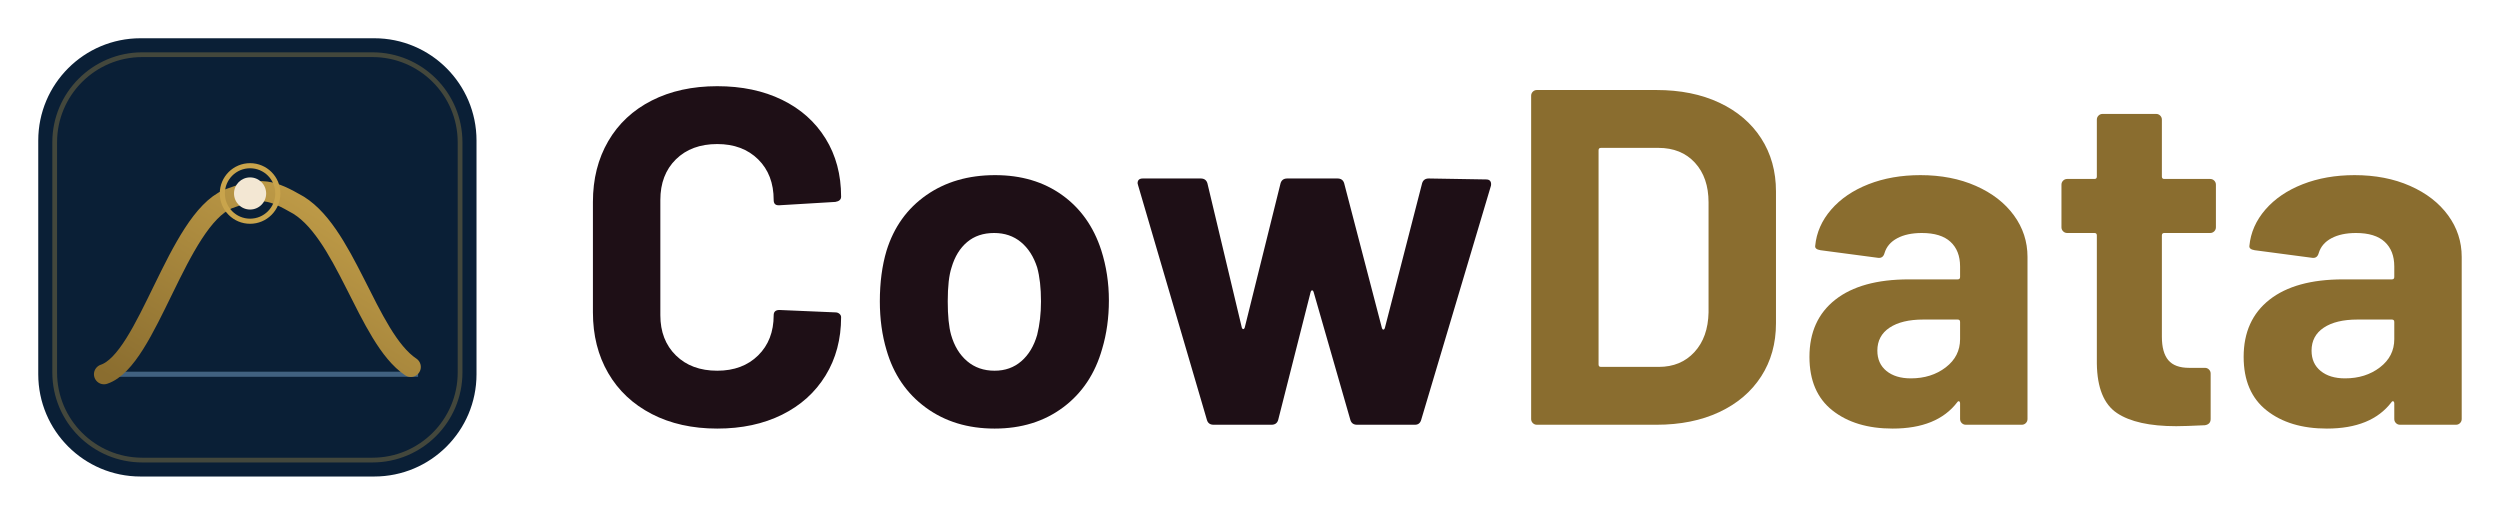
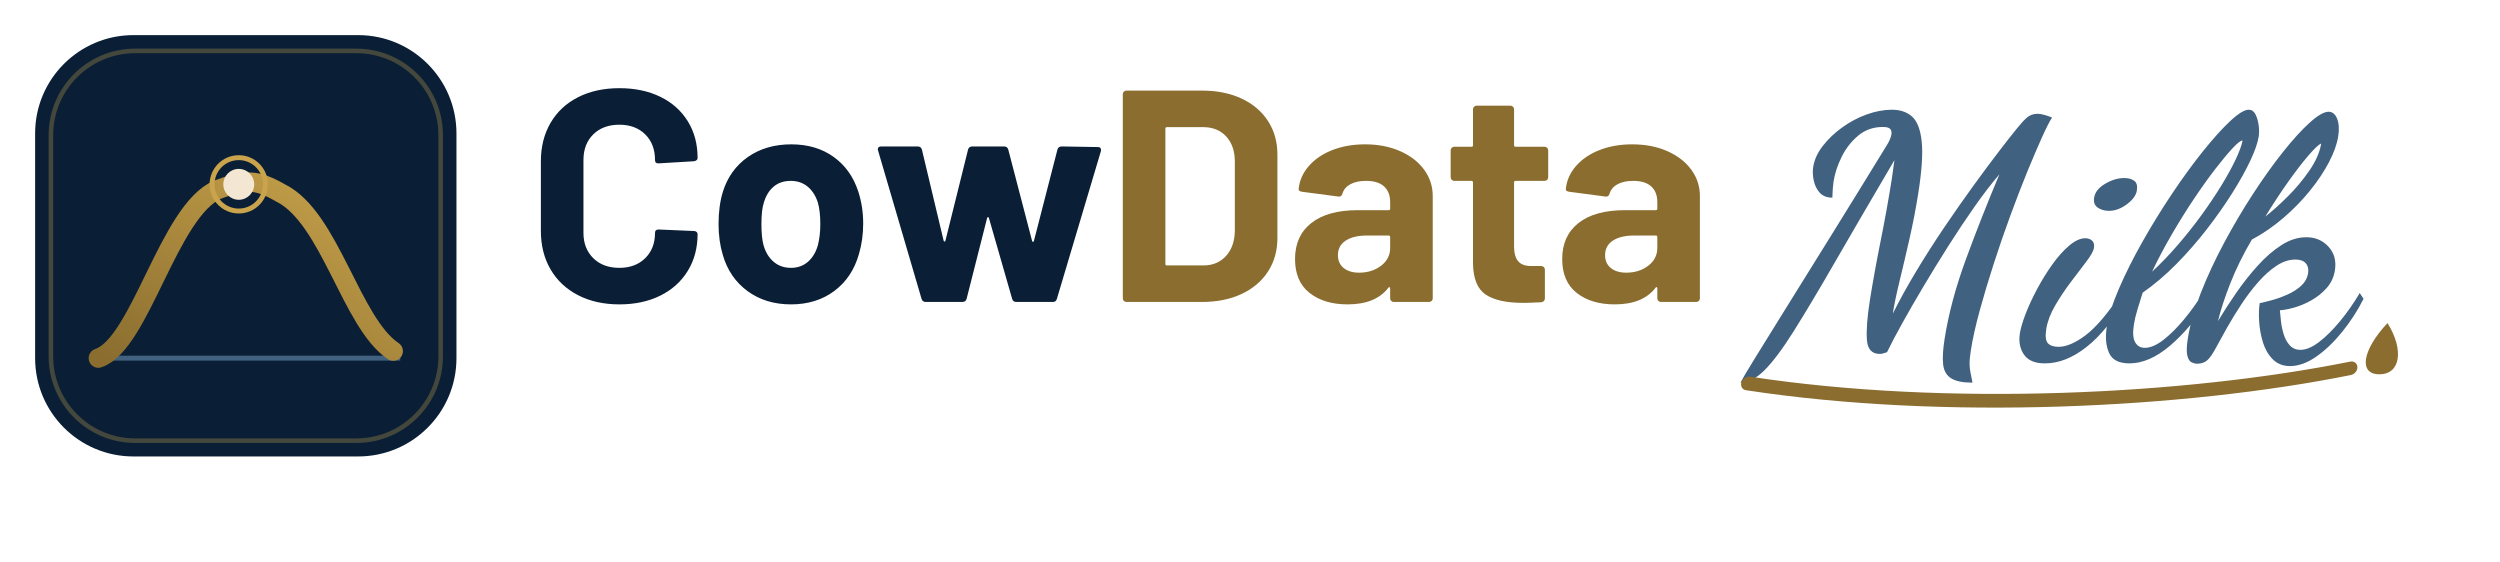
- <svg xmlns="http://www.w3.org/2000/svg" viewBox="0 0 5228 1076" width="5228" height="1076" role="img" aria-label="CowData">
-   <g transform="translate(80.0 80.0) scale(7.637333)">
+ <svg xmlns="http://www.w3.org/2000/svg" viewBox="0 0 712 160" width="712" height="160" role="img" aria-label="CowData Milk">
+   <g transform="translate(10 10) scale(1.0)">
    <defs>
-       <linearGradient id="cowdata-curva-h" x1="0" y1="1" x2="1" y2="0">
-         <stop offset="0%" stop-color="#8A6D2F" />
-         <stop offset="100%" stop-color="#C9A44C" />
+       <linearGradient id="gh" x1="0" y1="1" x2="1" y2="0">
+         <stop offset="0" stop-color="#8A6D2F" />
+         <stop offset="1" stop-color="#C9A44C" />
      </linearGradient>
    </defs>
    <rect width="120" height="120" rx="28" fill="#0A1F36" />
-     <rect x="4.5" y="4.5" width="111" height="111" rx="24" fill="none" stroke="#C9A44C" stroke-opacity="0.3" stroke-width="1.3" />
+     <rect x="4.5" y="4.5" width="111" height="111" rx="24" fill="none" stroke="#C9A44C" stroke-opacity=".3" stroke-width="1.3" />
    <line x1="16" y1="92" x2="104" y2="92" stroke="#416180" stroke-width="1.4" />
-     <path d="M18 92 C30 88 38 50 52 44 C60 41 63 41 70 45 C84 52 90 82 102 90" fill="none" stroke="url(#cowdata-curva-h)" stroke-width="5.5" stroke-linecap="round" />
+     <path d="M18 92 C30 88 38 50 52 44 C60 41 63 41 70 45 C84 52 90 82 102 90" fill="none" stroke="url(#gh)" stroke-width="5.5" stroke-linecap="round" />
    <circle cx="58" cy="42.5" r="4.4" fill="#F3E7D3" />
    <circle cx="58" cy="42.5" r="7.6" fill="none" stroke="#C9A44C" stroke-width="1.4" />
  </g>
-   <g transform="translate(1192.92 888.24) scale(1 -1)">
-     <g fill="#1E0F16">
-       <path transform="translate(0.00 0)" d="M47 235V466Q47 538 79.0 593.0Q111 648 170.0 678.0Q229 708 307 708Q384 708 442.5 679.5Q501 651 533.5 598.5Q566 546 566 477Q566 468 554 466L437 459H435Q425 459 425 470Q425 523 392.5 555.0Q360 587 307 587Q253 587 220.5 555.0Q188 523 188 470V229Q188 177 220.5 145.0Q253 113 307 113Q360 113 392.5 145.0Q425 177 425 229Q425 240 437 240L554 235Q559 235 562.5 232.0Q566 229 566 225Q566 156 533.5 103.0Q501 50 442.5 21.0Q384 -8 307 -8Q229 -8 170.0 22.5Q111 53 79.0 108.0Q47 163 47 235Z" />
-       <path transform="translate(608.00 0)" d="M53 156Q39 203 39 258Q39 317 53 364Q76 438 136.0 480.0Q196 522 280 522Q362 522 420.0 480.5Q478 439 502 365Q518 315 518 260Q518 206 504 159Q482 81 422.5 36.5Q363 -8 279 -8Q195 -8 135.0 36.0Q75 80 53 156ZM368 188Q376 220 376 258Q376 300 368 329Q357 363 334.0 382.0Q311 401 278 401Q244 401 221.5 382.0Q199 363 189 329Q181 305 181 258Q181 213 188 188Q198 153 221.5 133.0Q245 113 279 113Q312 113 335.0 133.0Q358 153 368 188Z" />
-       <path transform="translate(1165.00 0)" d="M166 10 22 501 21 505Q21 515 32 515H153Q164 515 167 505L239 203Q240 200 242.0 200.0Q244 200 245 203L320 505Q323 515 334 515H439Q450 515 453 505L532 202Q533 199 535.0 199.0Q537 199 538 202L616 505Q619 515 630 515L750 513Q756 513 758.5 509.5Q761 506 760 500L614 10Q611 0 601 0H480Q469 0 466 10L389 278Q388 281 386.0 281.0Q384 281 383 278L315 10Q312 0 301 0H180Q169 0 166 10Z" />
-     </g>
-     <g fill="#8A6D2F">
-       <path transform="translate(1948.00 0)" d="M61 12V688Q61 693 64.5 696.5Q68 700 73 700H323Q398 700 454.5 673.5Q511 647 542.0 599.0Q573 551 573 488V212Q573 149 542.0 101.0Q511 53 454.5 26.5Q398 0 323 0H73Q68 0 64.5 3.5Q61 7 61 12ZM207 121H328Q374 121 402.5 152.0Q431 183 432 235V465Q432 517 403.5 548.0Q375 579 327 579H207Q202 579 202 574V126Q202 121 207 121Z" />
-       <path transform="translate(2566.00 0)" d="M481 351V12Q481 7 477.5 3.5Q474 0 469 0H352Q347 0 343.5 3.5Q340 7 340 12V45Q340 48 338.0 49.0Q336 50 334 47Q292 -8 199 -8Q121 -8 73.0 30.0Q25 68 25 142Q25 219 79.0 261.5Q133 304 233 304H335Q340 304 340 309V331Q340 364 320.0 382.5Q300 401 260 401Q229 401 208.5 390.0Q188 379 182 359Q179 348 169 349L48 365Q36 367 37 374Q41 416 70.5 450.0Q100 484 148.5 503.0Q197 522 257 522Q322 522 373.0 499.5Q424 477 452.5 438.0Q481 399 481 351ZM340 179V215Q340 220 335 220H263Q218 220 192.5 203.0Q167 186 167 155Q167 128 186.0 112.5Q205 97 237 97Q280 97 310.0 120.0Q340 143 340 179Z" />
-       <path transform="translate(3094.00 0)" d="M335 401H239Q234 401 234 396V184Q234 151 247.5 135.0Q261 119 291 119H324Q329 119 332.5 115.5Q336 112 336 107V12Q336 1 324 -1Q282 -3 264 -3Q181 -3 140.0 24.5Q99 52 98 128V396Q98 401 93 401H36Q31 401 27.5 404.5Q24 408 24 413V502Q24 507 27.5 510.5Q31 514 36 514H93Q98 514 98 519V638Q98 643 101.5 646.5Q105 650 110 650H222Q227 650 230.5 646.5Q234 643 234 638V519Q234 514 239 514H335Q340 514 343.5 510.5Q347 507 347 502V413Q347 408 343.5 404.5Q340 401 335 401Z" />
-       <path transform="translate(3474.00 0)" d="M481 351V12Q481 7 477.5 3.5Q474 0 469 0H352Q347 0 343.5 3.5Q340 7 340 12V45Q340 48 338.0 49.0Q336 50 334 47Q292 -8 199 -8Q121 -8 73.0 30.0Q25 68 25 142Q25 219 79.0 261.5Q133 304 233 304H335Q340 304 340 309V331Q340 364 320.0 382.5Q300 401 260 401Q229 401 208.5 390.0Q188 379 182 359Q179 348 169 349L48 365Q36 367 37 374Q41 416 70.5 450.0Q100 484 148.5 503.0Q197 522 257 522Q322 522 373.0 499.5Q424 477 452.5 438.0Q481 399 481 351ZM340 179V215Q340 220 335 220H263Q218 220 192.5 203.0Q167 186 167 155Q167 128 186.0 112.5Q205 97 237 97Q280 97 310.0 120.0Q340 143 340 179Z" />
-     </g>
+   <path fill="#0A1F36" d="M154.042 65.79V45.924Q154.042 39.732 156.794 35.002Q159.546 30.272 164.62 27.692Q169.694 25.112 176.402 25.112Q183.024 25.112 188.055 27.563Q193.086 30.014 195.881 34.529Q198.676 39.044 198.676 44.978Q198.676 45.752 197.644 45.924L187.582 46.526H187.41Q186.55 46.526 186.55 45.58Q186.55 41.022 183.755 38.27Q180.96 35.518 176.402 35.518Q171.758 35.518 168.963 38.27Q166.168 41.022 166.168 45.58V66.306Q166.168 70.778 168.963 73.53Q171.758 76.282 176.402 76.282Q180.96 76.282 183.755 73.53Q186.55 70.778 186.55 66.306Q186.55 65.36 187.582 65.36L197.644 65.79Q198.074 65.79 198.375 66.048Q198.676 66.306 198.676 66.65Q198.676 72.584 195.881 77.142Q193.086 81.7 188.055 84.194Q183.024 86.688 176.402 86.688Q169.694 86.688 164.62 84.065Q159.546 81.442 156.794 76.712Q154.042 71.982 154.042 65.79Z M205.846 72.584Q204.642 68.542 204.642 63.812Q204.642 58.738 205.846 54.696Q207.824 48.332 212.984 44.72Q218.144 41.108 225.368 41.108Q232.42 41.108 237.408 44.677Q242.396 48.246 244.46 54.61Q245.836 58.91 245.836 63.64Q245.836 68.284 244.632 72.326Q242.74 79.034 237.623 82.861Q232.506 86.688 225.282 86.688Q218.058 86.688 212.898 82.904Q207.738 79.12 205.846 72.584ZM232.936 69.832Q233.624 67.08 233.624 63.812Q233.624 60.2 232.936 57.706Q231.99 54.782 230.012 53.148Q228.034 51.514 225.196 51.514Q222.272 51.514 220.337 53.148Q218.402 54.782 217.542 57.706Q216.854 59.77 216.854 63.812Q216.854 67.682 217.456 69.832Q218.316 72.842 220.337 74.562Q222.358 76.282 225.282 76.282Q228.12 76.282 230.098 74.562Q232.076 72.842 232.936 69.832Z M262.466 85.14 250.082 42.914 249.996 42.57Q249.996 41.71 250.942 41.71H261.348Q262.294 41.71 262.552 42.57L268.744 68.542Q268.83 68.8 269.002 68.8Q269.174 68.8 269.26 68.542L275.71 42.57Q275.968 41.71 276.914 41.71H285.944Q286.89 41.71 287.148 42.57L293.942 68.628Q294.028 68.886 294.2 68.886Q294.372 68.886 294.458 68.628L301.166 42.57Q301.424 41.71 302.37 41.71L312.69 41.882Q313.206 41.882 313.421 42.183Q313.636 42.484 313.55 43.0L300.994 85.14Q300.736 86.0 299.876 86.0H289.47Q288.524 86.0 288.266 85.14L281.644 62.092Q281.558 61.834 281.386 61.834Q281.214 61.834 281.128 62.092L275.28 85.14Q275.022 86.0 274.076 86.0H263.67Q262.724 86.0 262.466 85.14Z" />
+   <path fill="#8A6D2F" d="M319.774 84.968V26.832Q319.774 26.402 320.075 26.101Q320.376 25.8 320.806 25.8H342.306Q348.756 25.8 353.615 28.079Q358.474 30.358 361.14 34.486Q363.806 38.614 363.806 44.032V67.768Q363.806 73.186 361.14 77.314Q358.474 81.442 353.615 83.721Q348.756 86.0 342.306 86.0H320.806Q320.376 86.0 320.075 85.699Q319.774 85.398 319.774 84.968ZM332.33 75.594H342.736Q346.692 75.594 349.143 72.928Q351.594 70.262 351.68 65.79V46.01Q351.68 41.538 349.229 38.872Q346.778 36.206 342.65 36.206H332.33Q331.9 36.206 331.9 36.636V75.164Q331.9 75.594 332.33 75.594Z M408.042 55.814V84.968Q408.042 85.398 407.741 85.699Q407.44 86.0 407.01 86.0H396.948Q396.518 86.0 396.217 85.699Q395.916 85.398 395.916 84.968V82.13Q395.916 81.872 395.744 81.786Q395.572 81.7 395.4 81.958Q391.788 86.688 383.79 86.688Q377.082 86.688 372.954 83.42Q368.826 80.152 368.826 73.788Q368.826 67.166 373.47 63.511Q378.114 59.856 386.714 59.856H395.486Q395.916 59.856 395.916 59.426V57.534Q395.916 54.696 394.196 53.105Q392.476 51.514 389.036 51.514Q386.37 51.514 384.607 52.46Q382.844 53.406 382.328 55.126Q382.07 56.072 381.21 55.986L370.804 54.61Q369.772 54.438 369.858 53.836Q370.202 50.224 372.739 47.3Q375.276 44.376 379.447 42.742Q383.618 41.108 388.778 41.108Q394.368 41.108 398.754 43.043Q403.14 44.978 405.591 48.332Q408.042 51.686 408.042 55.814ZM395.916 70.606V67.51Q395.916 67.08 395.486 67.08H389.294Q385.424 67.08 383.231 68.542Q381.038 70.004 381.038 72.67Q381.038 74.992 382.672 76.325Q384.306 77.658 387.058 77.658Q390.756 77.658 393.336 75.68Q395.916 73.702 395.916 70.606Z M439.894 51.514H431.638Q431.208 51.514 431.208 51.944V70.176Q431.208 73.014 432.369 74.39Q433.53 75.766 436.11 75.766H438.948Q439.378 75.766 439.679 76.067Q439.98 76.368 439.98 76.798V84.968Q439.98 85.914 438.948 86.086Q435.336 86.258 433.788 86.258Q426.65 86.258 423.124 83.893Q419.598 81.528 419.512 74.992V51.944Q419.512 51.514 419.082 51.514H414.18Q413.75 51.514 413.449 51.213Q413.148 50.912 413.148 50.482V42.828Q413.148 42.398 413.449 42.097Q413.75 41.796 414.18 41.796H419.082Q419.512 41.796 419.512 41.366V31.132Q419.512 30.702 419.813 30.401Q420.114 30.1 420.544 30.1H430.176Q430.606 30.1 430.907 30.401Q431.208 30.702 431.208 31.132V41.366Q431.208 41.796 431.638 41.796H439.894Q440.324 41.796 440.625 42.097Q440.926 42.398 440.926 42.828V50.482Q440.926 50.912 440.625 51.213Q440.324 51.514 439.894 51.514Z M484.13 55.814V84.968Q484.13 85.398 483.829 85.699Q483.528 86.0 483.098 86.0H473.036Q472.606 86.0 472.305 85.699Q472.004 85.398 472.004 84.968V82.13Q472.004 81.872 471.832 81.786Q471.66 81.7 471.488 81.958Q467.876 86.688 459.878 86.688Q453.17 86.688 449.042 83.42Q444.914 80.152 444.914 73.788Q444.914 67.166 449.558 63.511Q454.202 59.856 462.802 59.856H471.574Q472.004 59.856 472.004 59.426V57.534Q472.004 54.696 470.284 53.105Q468.564 51.514 465.124 51.514Q462.458 51.514 460.695 52.46Q458.932 53.406 458.416 55.126Q458.158 56.072 457.298 55.986L446.892 54.61Q445.86 54.438 445.946 53.836Q446.29 50.224 448.827 47.3Q451.364 44.376 455.535 42.742Q459.706 41.108 464.866 41.108Q470.456 41.108 474.842 43.043Q479.228 44.978 481.679 48.332Q484.13 51.686 484.13 55.814ZM472.004 70.606V67.51Q472.004 67.08 471.574 67.08H465.382Q461.512 67.08 459.319 68.542Q457.126 70.004 457.126 72.67Q457.126 74.992 458.76 76.325Q460.394 77.658 463.146 77.658Q466.844 77.658 469.424 75.68Q472.004 73.702 472.004 70.606Z" />
+   <g transform="translate(497.5 100.6) skewX(-9)">
+     <path fill="#416180" d="M-0.482 8.38Q0.0 6.935 2.36 1.782Q4.72 -3.371 8.717 -11.992Q12.714 -20.612 18.204 -32.46Q23.695 -44.307 30.437 -59.14Q30.822 -59.911 31.063 -60.778Q31.304 -61.645 31.304 -62.319Q31.304 -63.282 30.726 -63.86Q30.148 -64.438 28.511 -64.438Q24.465 -64.438 21.913 -61.982Q19.36 -59.526 18.156 -55.962Q16.952 -52.398 16.952 -48.931Q16.952 -48.064 17.049 -46.908Q17.145 -45.752 17.338 -44.307Q15.026 -44.307 13.533 -45.704Q12.04 -47.1 11.269 -49.171Q10.499 -51.242 10.499 -53.072Q10.499 -56.155 12.281 -59.044Q14.063 -61.934 16.952 -64.294Q19.842 -66.653 23.358 -68.002Q26.873 -69.35 30.341 -69.35Q33.905 -69.35 36.409 -67.376Q38.913 -65.401 40.262 -60.248Q41.61 -55.095 41.61 -45.463Q41.61 -39.202 41.177 -32.797Q40.743 -26.392 40.262 -20.805Q39.78 -15.219 39.78 -11.269Q41.707 -16.952 44.548 -23.358Q47.389 -29.763 50.664 -36.072Q53.939 -42.381 57.118 -47.967Q60.296 -53.554 62.849 -57.744Q65.401 -61.934 66.75 -63.956Q68.098 -66.076 69.158 -67.135Q70.217 -68.195 72.047 -68.195Q73.396 -68.195 76.285 -67.135Q75.419 -65.305 74.263 -61.308Q73.107 -57.31 71.758 -52.013Q70.314 -46.234 68.869 -39.347Q67.424 -32.46 66.268 -25.428Q65.112 -18.397 64.39 -12.088Q63.668 -5.779 63.668 -0.963Q63.668 1.541 63.908 2.986Q64.149 4.431 64.583 5.538Q65.016 6.646 65.594 8.38Q61.452 8.38 59.285 7.128Q57.118 5.876 56.395 3.13Q55.673 0.385 55.673 -4.142Q55.673 -14.833 58.129 -26.632Q60.585 -38.432 63.86 -50.953Q61.163 -47.1 58.274 -41.803Q55.384 -36.505 52.591 -30.63Q49.797 -24.754 47.293 -19.023Q44.789 -13.292 42.862 -8.428Q40.936 -3.564 39.876 -0.289Q39.01 0.0 38.672 0.096Q38.335 0.193 37.854 0.193Q34.483 0.193 33.568 -3.901Q32.652 -7.995 32.652 -15.122Q32.652 -18.879 32.749 -23.165Q32.845 -27.451 33.038 -31.93Q33.23 -36.409 33.327 -40.84Q33.423 -45.27 33.423 -49.316Q33.423 -50.761 33.375 -52.205Q33.327 -53.65 33.327 -54.999Q26.006 -37.95 20.95 -25.862Q15.893 -13.774 12.329 -6.213Q8.765 1.348 5.779 4.864Q2.793 8.38 -0.482 8.38Z M85.34 2.89Q81.101 2.89 78.982 0.385Q76.863 -2.119 76.863 -5.683Q76.863 -7.898 77.634 -11.269Q78.404 -14.641 79.801 -18.349Q81.198 -22.057 83.028 -25.332Q84.858 -28.607 86.977 -30.678Q89.096 -32.749 91.215 -32.749Q92.371 -32.749 93.238 -32.075Q94.105 -31.4 94.105 -29.956Q94.105 -28.703 92.612 -26.199Q91.119 -23.695 89.144 -20.42Q87.17 -17.145 85.677 -13.629Q84.184 -10.114 84.184 -6.935Q84.184 -3.853 85.291 -2.841Q86.399 -1.83 88.518 -1.83Q91.793 -1.83 95.646 -5.105Q99.499 -8.38 103.64 -16.567L105.085 -15.026Q101.714 -6.55 96.513 -1.83Q91.311 2.89 85.34 2.89ZM96.705 -40.551Q94.875 -40.551 93.382 -41.466Q91.889 -42.381 91.889 -44.307Q91.889 -46.619 94.394 -48.256Q96.898 -49.894 99.595 -49.894Q101.329 -49.894 102.533 -49.123Q103.737 -48.353 103.737 -46.33Q103.737 -44.307 101.521 -42.429Q99.306 -40.551 96.705 -40.551Z M109.42 2.89Q104.892 2.89 103.111 -0.144Q101.329 -3.179 101.329 -7.32Q101.329 -12.04 103.062 -18.397Q104.796 -24.754 107.638 -31.737Q110.479 -38.721 113.898 -45.415Q117.318 -52.109 120.785 -57.503Q124.253 -62.897 127.191 -66.124Q130.128 -69.35 131.958 -69.35Q133.211 -69.35 134.077 -68.05Q134.944 -66.75 135.474 -64.968Q136.004 -63.186 136.004 -61.645Q136.004 -59.044 134.704 -54.854Q133.403 -50.664 131.043 -45.656Q128.684 -40.647 125.457 -35.398Q122.23 -30.148 118.329 -25.428Q114.428 -20.709 109.997 -17.241Q109.612 -14.833 109.275 -12.473Q108.938 -10.114 108.938 -8.187Q108.938 -4.72 110.094 -3.13Q111.25 -1.541 113.08 -1.541Q115.488 -1.541 118.04 -3.805Q120.593 -6.068 122.952 -9.584Q125.312 -13.1 127.046 -16.856L129.358 -15.604Q125.216 -7.031 120.111 -2.071Q115.006 2.89 109.42 2.89ZM111.731 -23.213Q115.006 -26.777 117.944 -30.967Q120.882 -35.157 123.338 -39.491Q125.794 -43.826 127.624 -47.871Q129.454 -51.916 130.465 -55.143Q131.477 -58.37 131.573 -60.296Q131.573 -60.393 131.573 -60.441Q131.573 -60.489 131.573 -60.585Q130.803 -60.585 129.117 -58.418Q127.431 -56.251 125.12 -52.494Q122.808 -48.738 120.352 -43.922Q117.896 -39.106 115.632 -33.76Q113.369 -28.414 111.731 -23.213Z M155.268 3.66Q152.282 3.66 150.067 1.734Q147.851 -0.193 146.503 -3.082Q145.154 -5.972 144.48 -9.006Q143.806 -12.04 143.806 -14.255Q145.154 -14.544 147.177 -15.122Q149.2 -15.7 151.319 -16.712Q153.438 -17.723 154.834 -19.216Q156.231 -20.709 156.231 -22.828Q156.231 -24.562 155.123 -25.621Q154.016 -26.681 151.993 -26.681Q149.296 -26.681 146.888 -24.899Q144.48 -23.117 142.409 -20.227Q140.338 -17.338 138.653 -13.966Q136.967 -10.595 135.667 -7.417Q134.366 -4.238 133.5 -1.926Q132.44 0.963 131.477 1.975Q130.514 2.986 128.684 2.986Q128.009 2.986 127.094 2.601Q126.179 2.215 125.553 0.674Q124.927 -0.867 124.927 -4.238Q124.927 -10.114 126.564 -17.145Q128.202 -24.176 130.947 -31.448Q133.692 -38.721 136.967 -45.367Q140.242 -52.013 143.613 -57.31Q146.984 -62.608 149.922 -65.69Q152.86 -68.772 154.786 -68.772Q156.424 -68.772 157.531 -66.798Q158.639 -64.823 158.639 -61.741Q158.639 -58.466 157.194 -54.469Q155.749 -50.472 153.101 -46.378Q150.452 -42.284 146.792 -38.624Q143.132 -34.964 138.701 -32.364Q136.004 -26.103 134.559 -19.986Q133.114 -13.87 132.729 -9.15Q134.463 -13.1 136.678 -17.241Q138.893 -21.383 141.59 -24.995Q144.287 -28.607 147.418 -30.822Q150.548 -33.038 154.112 -33.038Q157.965 -33.038 160.854 -30.341Q163.744 -27.644 163.744 -23.598Q163.744 -20.709 162.203 -18.59Q160.662 -16.471 158.398 -15.074Q156.135 -13.677 153.823 -13.003Q151.511 -12.329 149.874 -12.233Q150.163 -10.98 150.693 -9.054Q151.222 -7.128 152.089 -5.298Q152.956 -3.468 154.305 -2.215Q155.653 -0.963 157.483 -0.963Q159.891 -0.963 162.444 -3.179Q164.996 -5.394 167.452 -9.054Q169.908 -12.714 171.835 -17.145L173.183 -15.508Q171.546 -10.692 168.704 -6.261Q165.863 -1.83 162.396 0.915Q158.928 3.66 155.268 3.66ZM141.494 -38.913Q144.095 -41.225 146.984 -44.644Q149.874 -48.064 151.945 -51.965Q154.016 -55.866 154.112 -59.429Q154.112 -59.526 154.112 -59.574Q154.112 -59.622 154.112 -59.718Q153.149 -59.333 151.078 -56.395Q149.007 -53.458 146.503 -48.931Q143.998 -44.404 141.494 -38.913Z" />
+     <path d="M1.7 8.6 C59.2 17.2 126.9 13.8 172.6 4.3" fill="none" stroke="#8A6D2F" stroke-width="3.9" stroke-linecap="round" />
+     <path d="M181.1 -8.6 C187.1 -0.9 187.1 6.0 181.1 6.0 C175.1 6.0 175.1 -0.9 181.1 -8.6Z" fill="#8A6D2F" />
  </g>
</svg>
